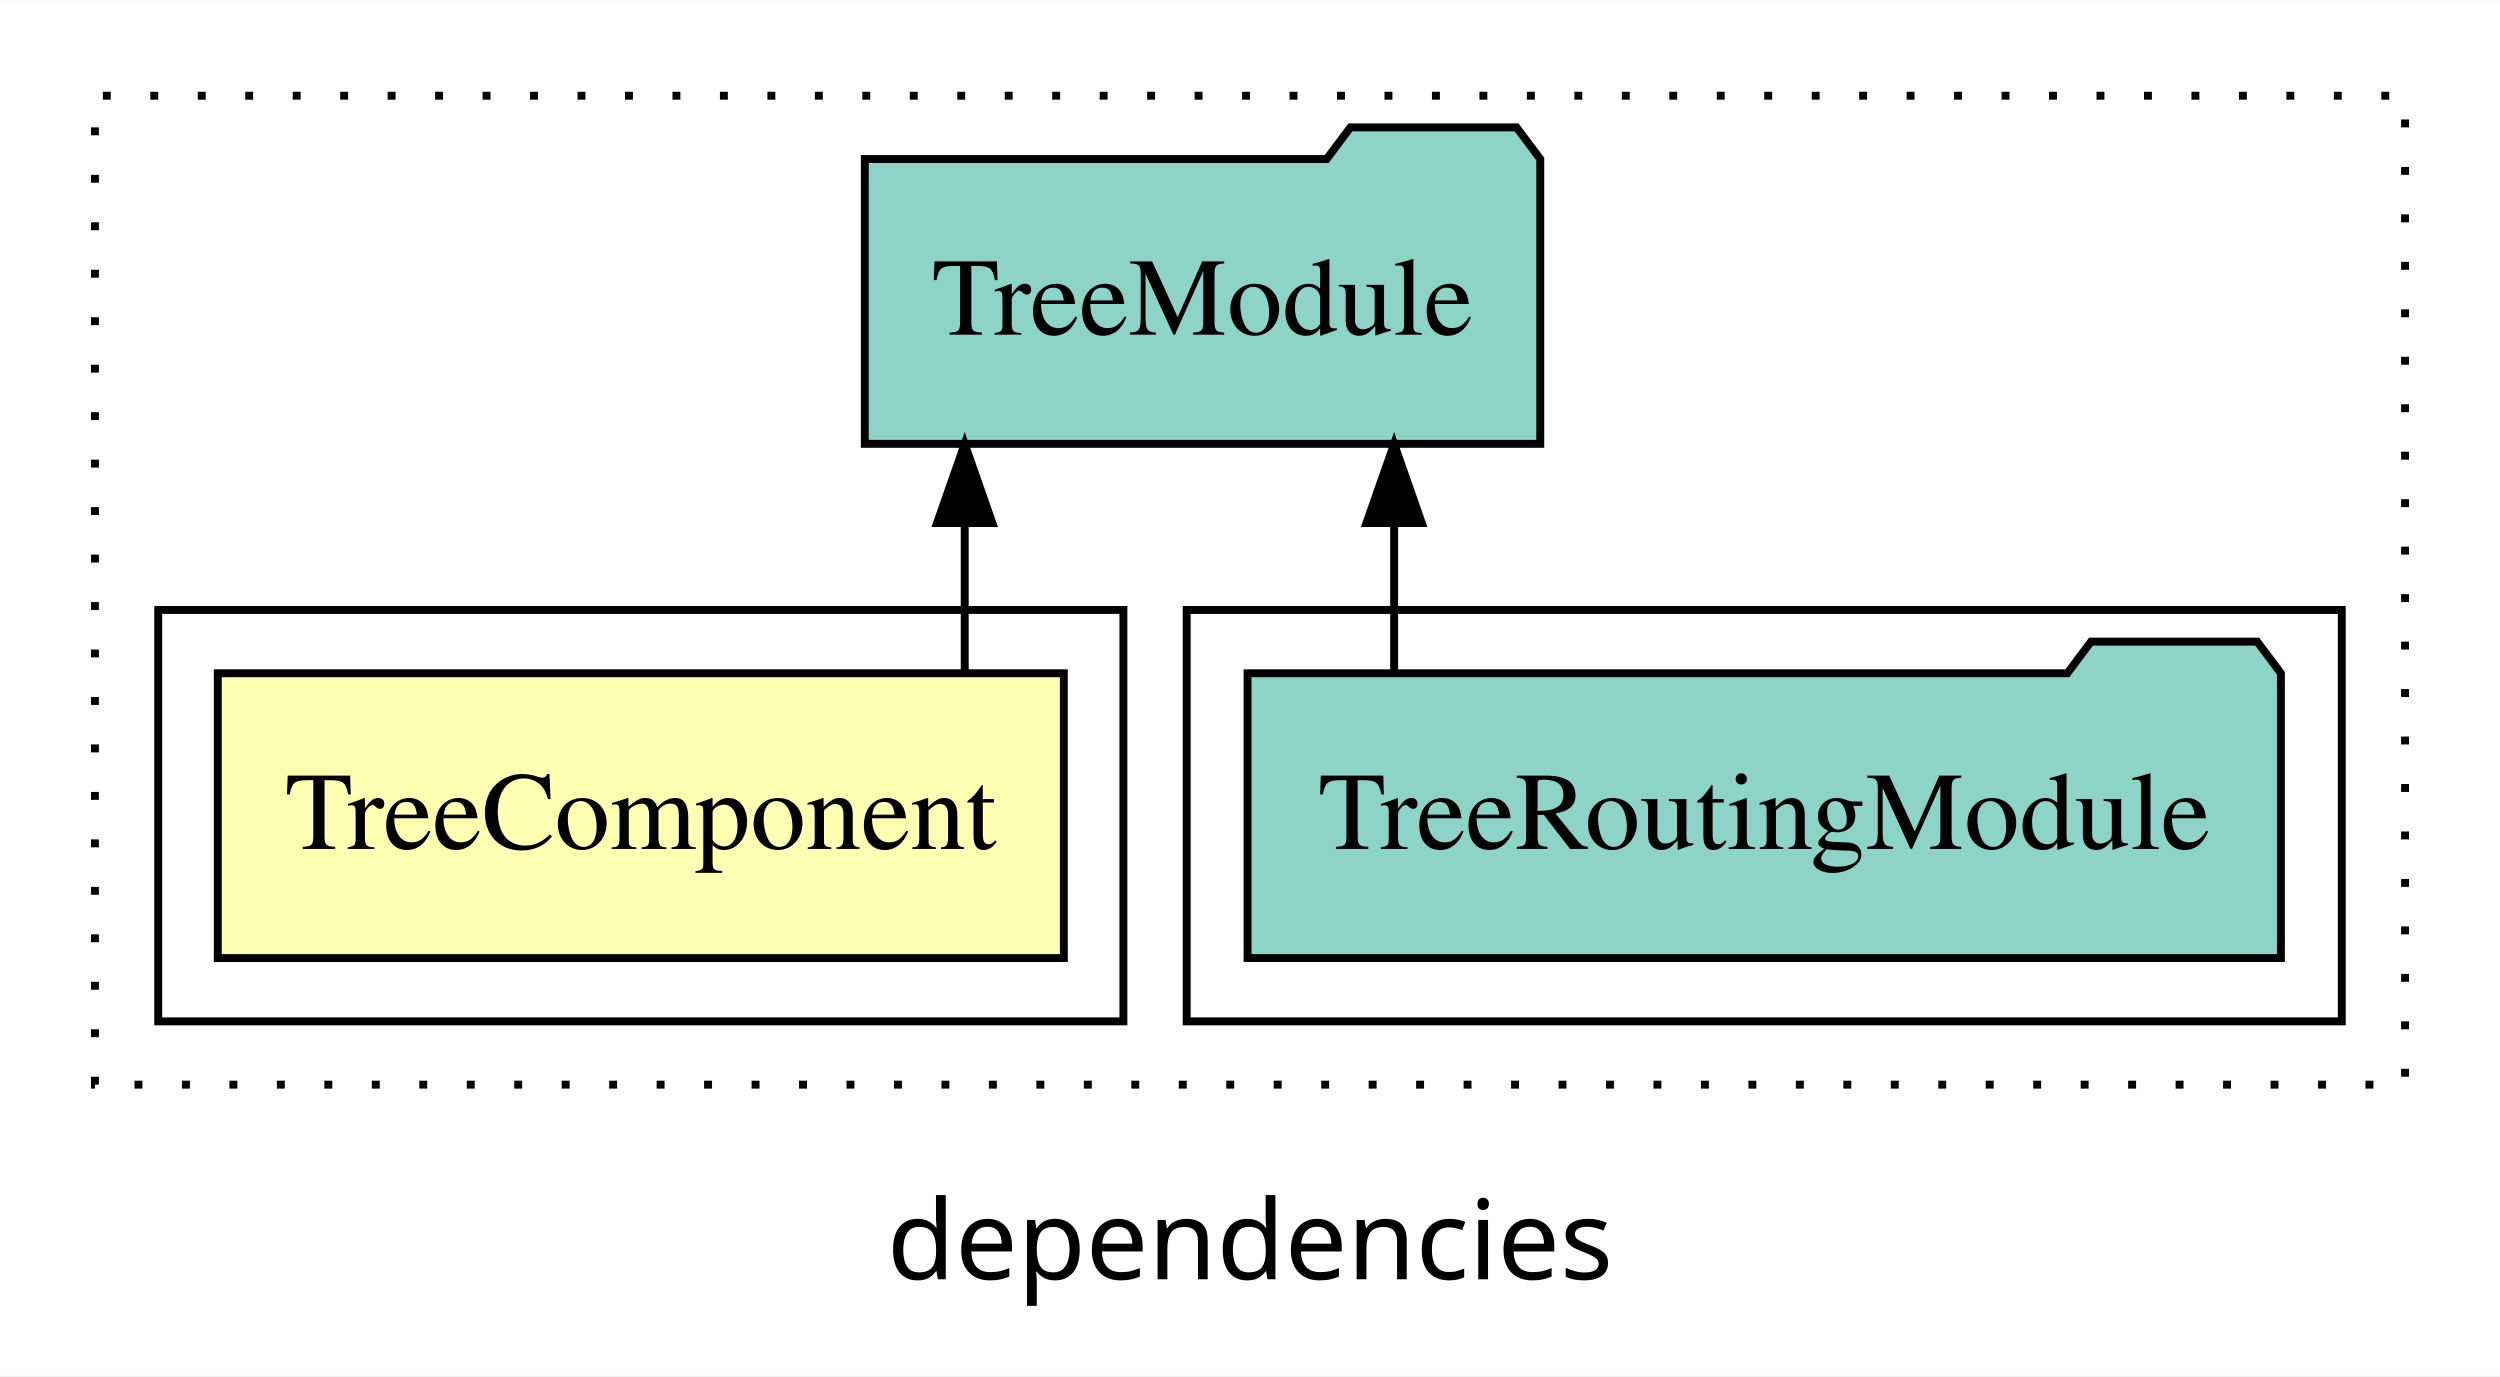
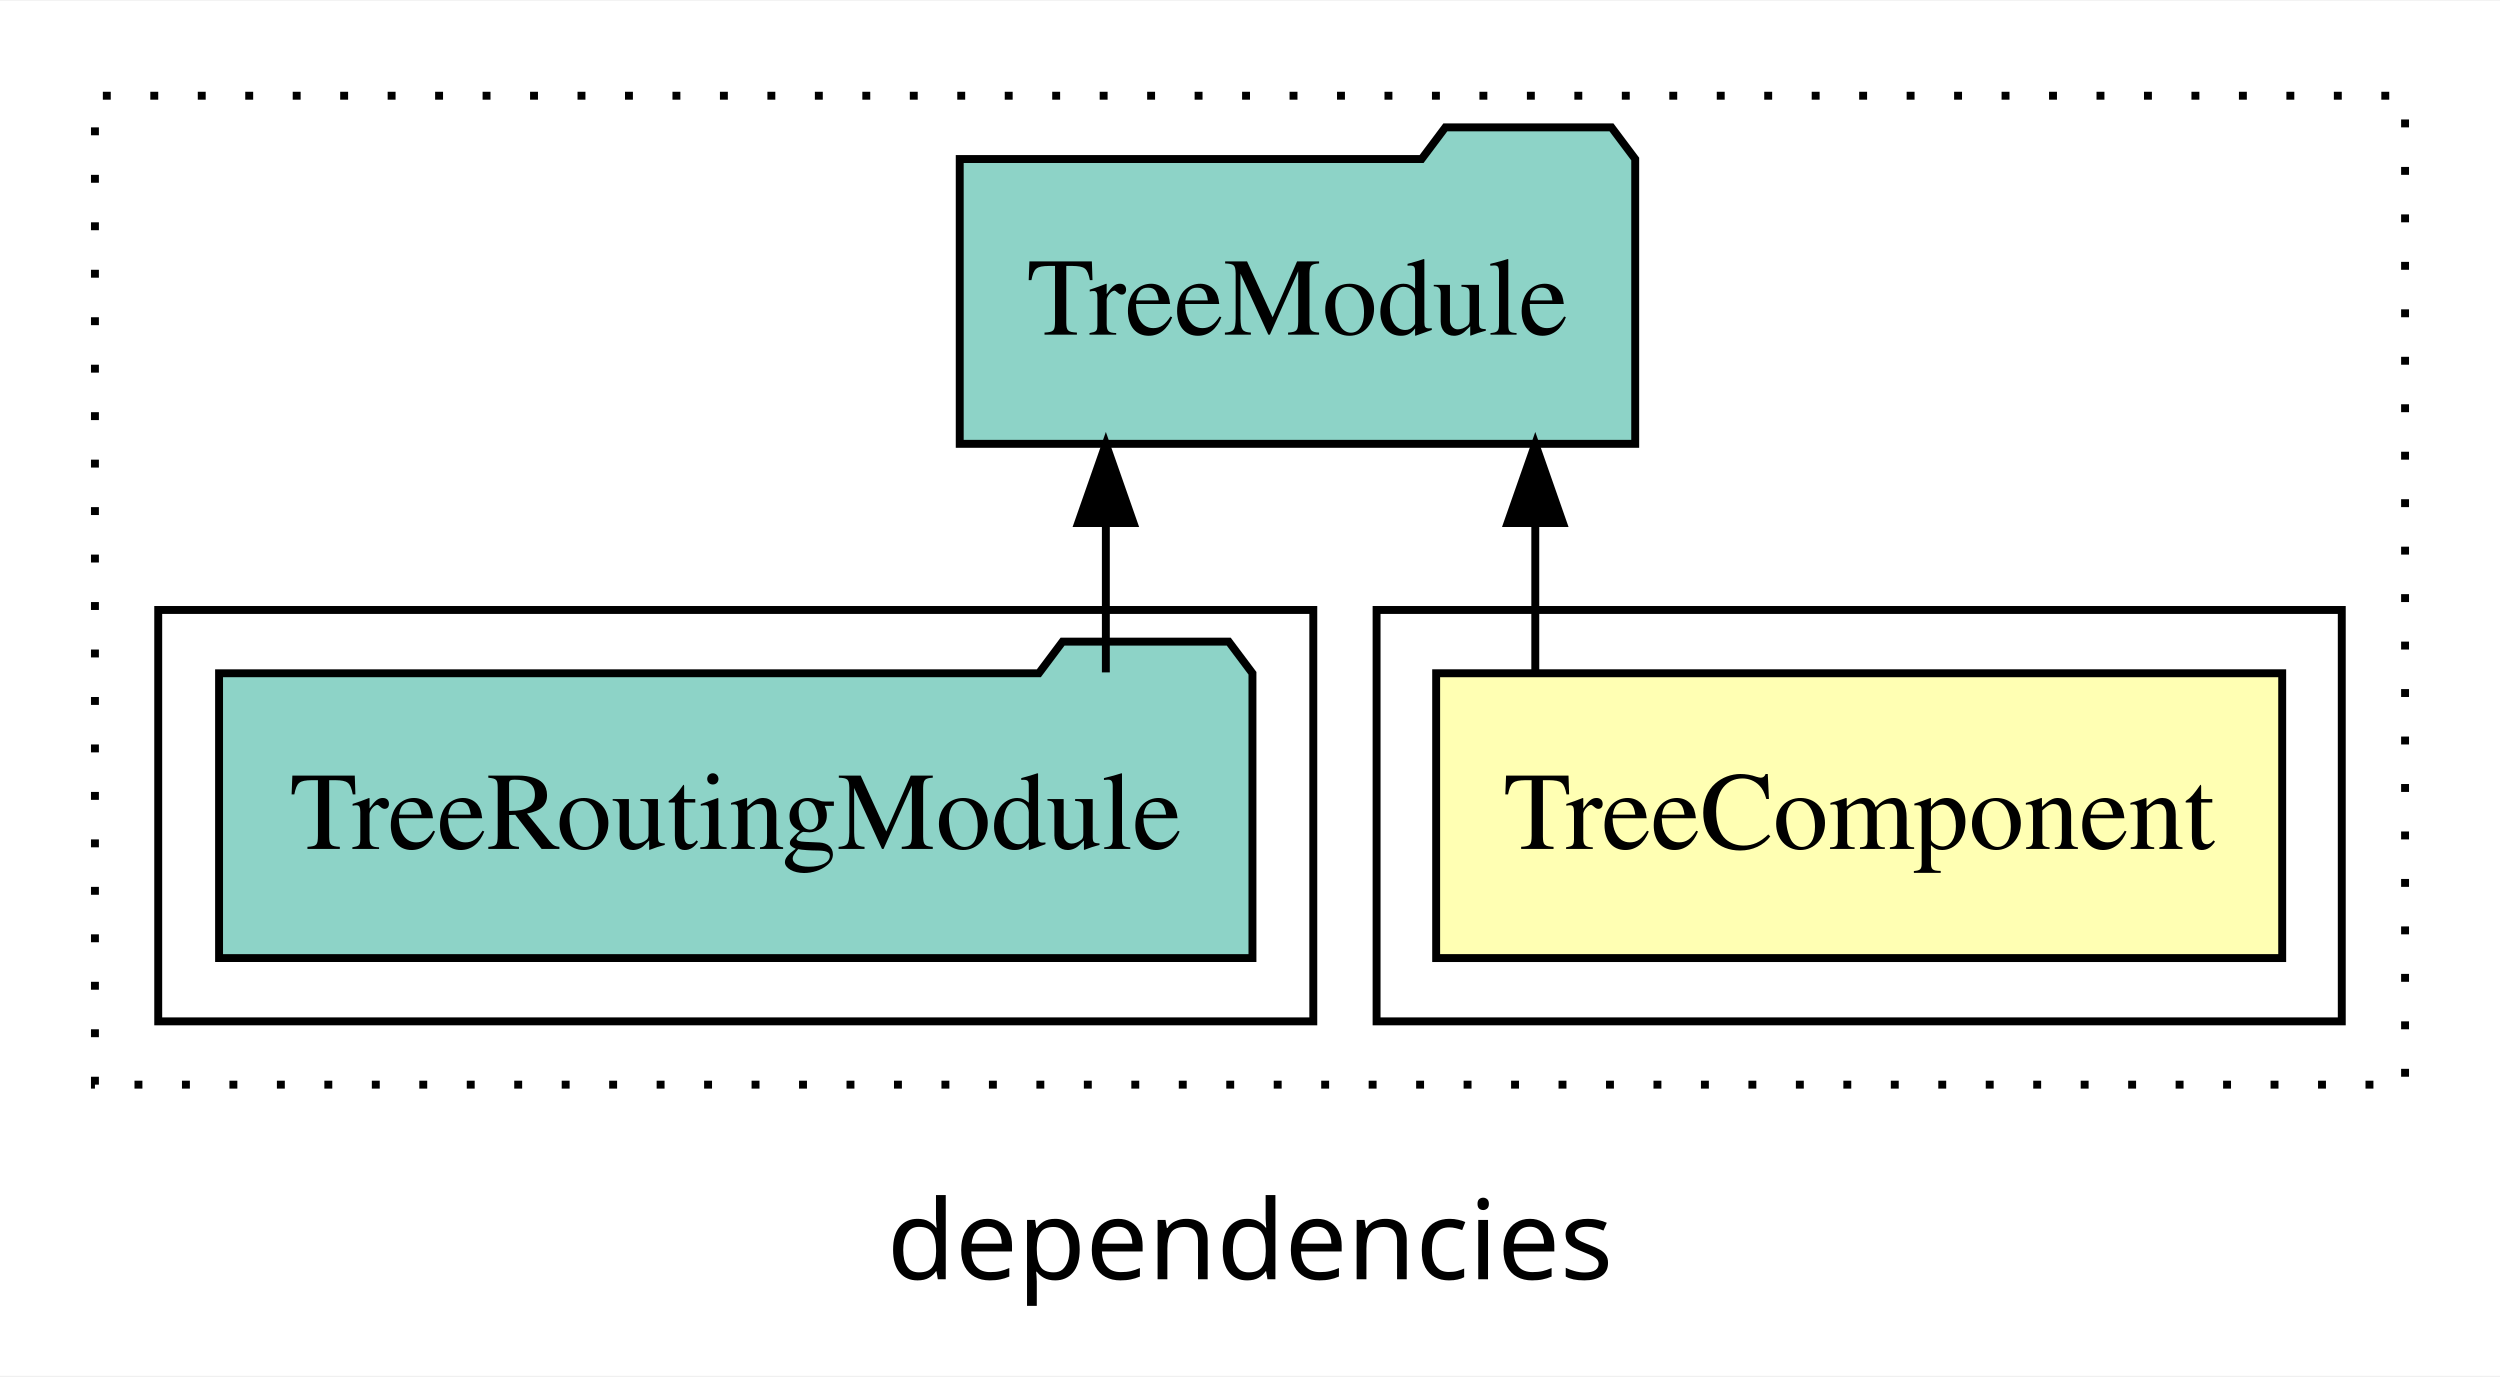
<svg xmlns="http://www.w3.org/2000/svg" width="316pt" height="174pt" viewBox="0.00 0.00 316.00 173.80">
  <g id="graph0" class="graph" transform="scale(1 1) rotate(0) translate(4 169.8)">
    <polygon fill="white" stroke="transparent" points="-4,4 -4,-169.8 312,-169.8 312,4 -4,4" />
    <text text-anchor="middle" x="154" y="-8.2" font-family="sans-serif" font-size="14.00">dependencies</text>
    <g id="clust1" class="cluster">
      <polygon fill="none" stroke="black" stroke-dasharray="1,5" points="8,-32.8 8,-157.8 300,-157.8 300,-32.8 8,-32.8" />
    </g>
+     <g id="clust2" class="cluster">
+       <polygon fill="none" stroke="black" points="170,-40.8 170,-92.8 292,-92.8 292,-40.8 170,-40.8" />
+     </g>
    <g id="clust4" class="cluster">
-       <polygon fill="none" stroke="black" points="146,-40.8 146,-92.8 292,-92.8 292,-40.8 146,-40.8" />
-     </g>
-     <g id="clust2" class="cluster">
-       <polygon fill="none" stroke="black" points="16,-40.8 16,-92.8 138,-92.8 138,-40.8 16,-40.8" />
+       <polygon fill="none" stroke="black" points="16,-40.8 16,-92.8 162,-92.8 162,-40.8 16,-40.8" />
    </g>
    <g id="node1" class="node">
-       <polygon fill="#ffffb3" stroke="black" points="130.47,-84.8 23.53,-84.8 23.53,-48.8 130.47,-48.8 130.47,-84.8" />
-       <text text-anchor="middle" x="77" y="-62.6" font-family="Times,serif" font-size="14.00">TreeComponent</text>
+       <polygon fill="#ffffb3" stroke="black" points="284.47,-84.8 177.53,-84.8 177.53,-48.8 284.47,-48.8 284.47,-84.8" />
+       <text text-anchor="middle" x="231" y="-62.6" font-family="Times,serif" font-size="14.00">TreeComponent</text>
    </g>
    <g id="node2" class="node">
-       <polygon fill="#8dd3c7" stroke="black" points="190.69,-149.8 187.69,-153.8 166.69,-153.8 163.69,-149.8 105.31,-149.8 105.31,-113.8 190.69,-113.8 190.69,-149.8" />
-       <text text-anchor="middle" x="148" y="-127.6" font-family="Times,serif" font-size="14.00">TreeModule</text>
+       <polygon fill="#8dd3c7" stroke="black" points="202.69,-149.8 199.69,-153.8 178.69,-153.8 175.69,-149.8 117.31,-149.8 117.31,-113.8 202.69,-113.8 202.69,-149.8" />
+       <text text-anchor="middle" x="160" y="-127.6" font-family="Times,serif" font-size="14.00">TreeModule</text>
    </g>
    <g id="edge1" class="edge">
-       <path fill="none" stroke="black" d="M117.94,-84.91C117.94,-84.91 117.94,-103.79 117.94,-103.79" />
-       <polygon fill="black" stroke="black" points="114.44,-103.79 117.94,-113.79 121.44,-103.79 114.44,-103.79" />
+       <path fill="none" stroke="black" d="M190.06,-84.91C190.06,-84.91 190.06,-103.79 190.06,-103.79" />
+       <polygon fill="black" stroke="black" points="186.56,-103.79 190.06,-113.79 193.56,-103.79 186.56,-103.79" />
    </g>
    <g id="node3" class="node">
-       <polygon fill="#8dd3c7" stroke="black" points="284.31,-84.8 281.31,-88.8 260.31,-88.8 257.31,-84.8 153.69,-84.8 153.69,-48.8 284.31,-48.8 284.31,-84.8" />
-       <text text-anchor="middle" x="219" y="-62.6" font-family="Times,serif" font-size="14.00">TreeRoutingModule</text>
+       <polygon fill="#8dd3c7" stroke="black" points="154.31,-84.8 151.31,-88.8 130.31,-88.8 127.31,-84.8 23.69,-84.8 23.69,-48.8 154.31,-48.8 154.31,-84.8" />
+       <text text-anchor="middle" x="89" y="-62.6" font-family="Times,serif" font-size="14.00">TreeRoutingModule</text>
    </g>
    <g id="edge2" class="edge">
-       <path fill="none" stroke="black" d="M172.22,-84.91C172.22,-84.91 172.22,-103.79 172.22,-103.79" />
-       <polygon fill="black" stroke="black" points="168.72,-103.79 172.22,-113.79 175.72,-103.79 168.72,-103.79" />
+       <path fill="none" stroke="black" d="M135.78,-84.91C135.78,-84.91 135.78,-103.79 135.78,-103.79" />
+       <polygon fill="black" stroke="black" points="132.28,-103.79 135.78,-113.79 139.28,-103.79 132.28,-103.79" />
    </g>
  </g>
</svg>
